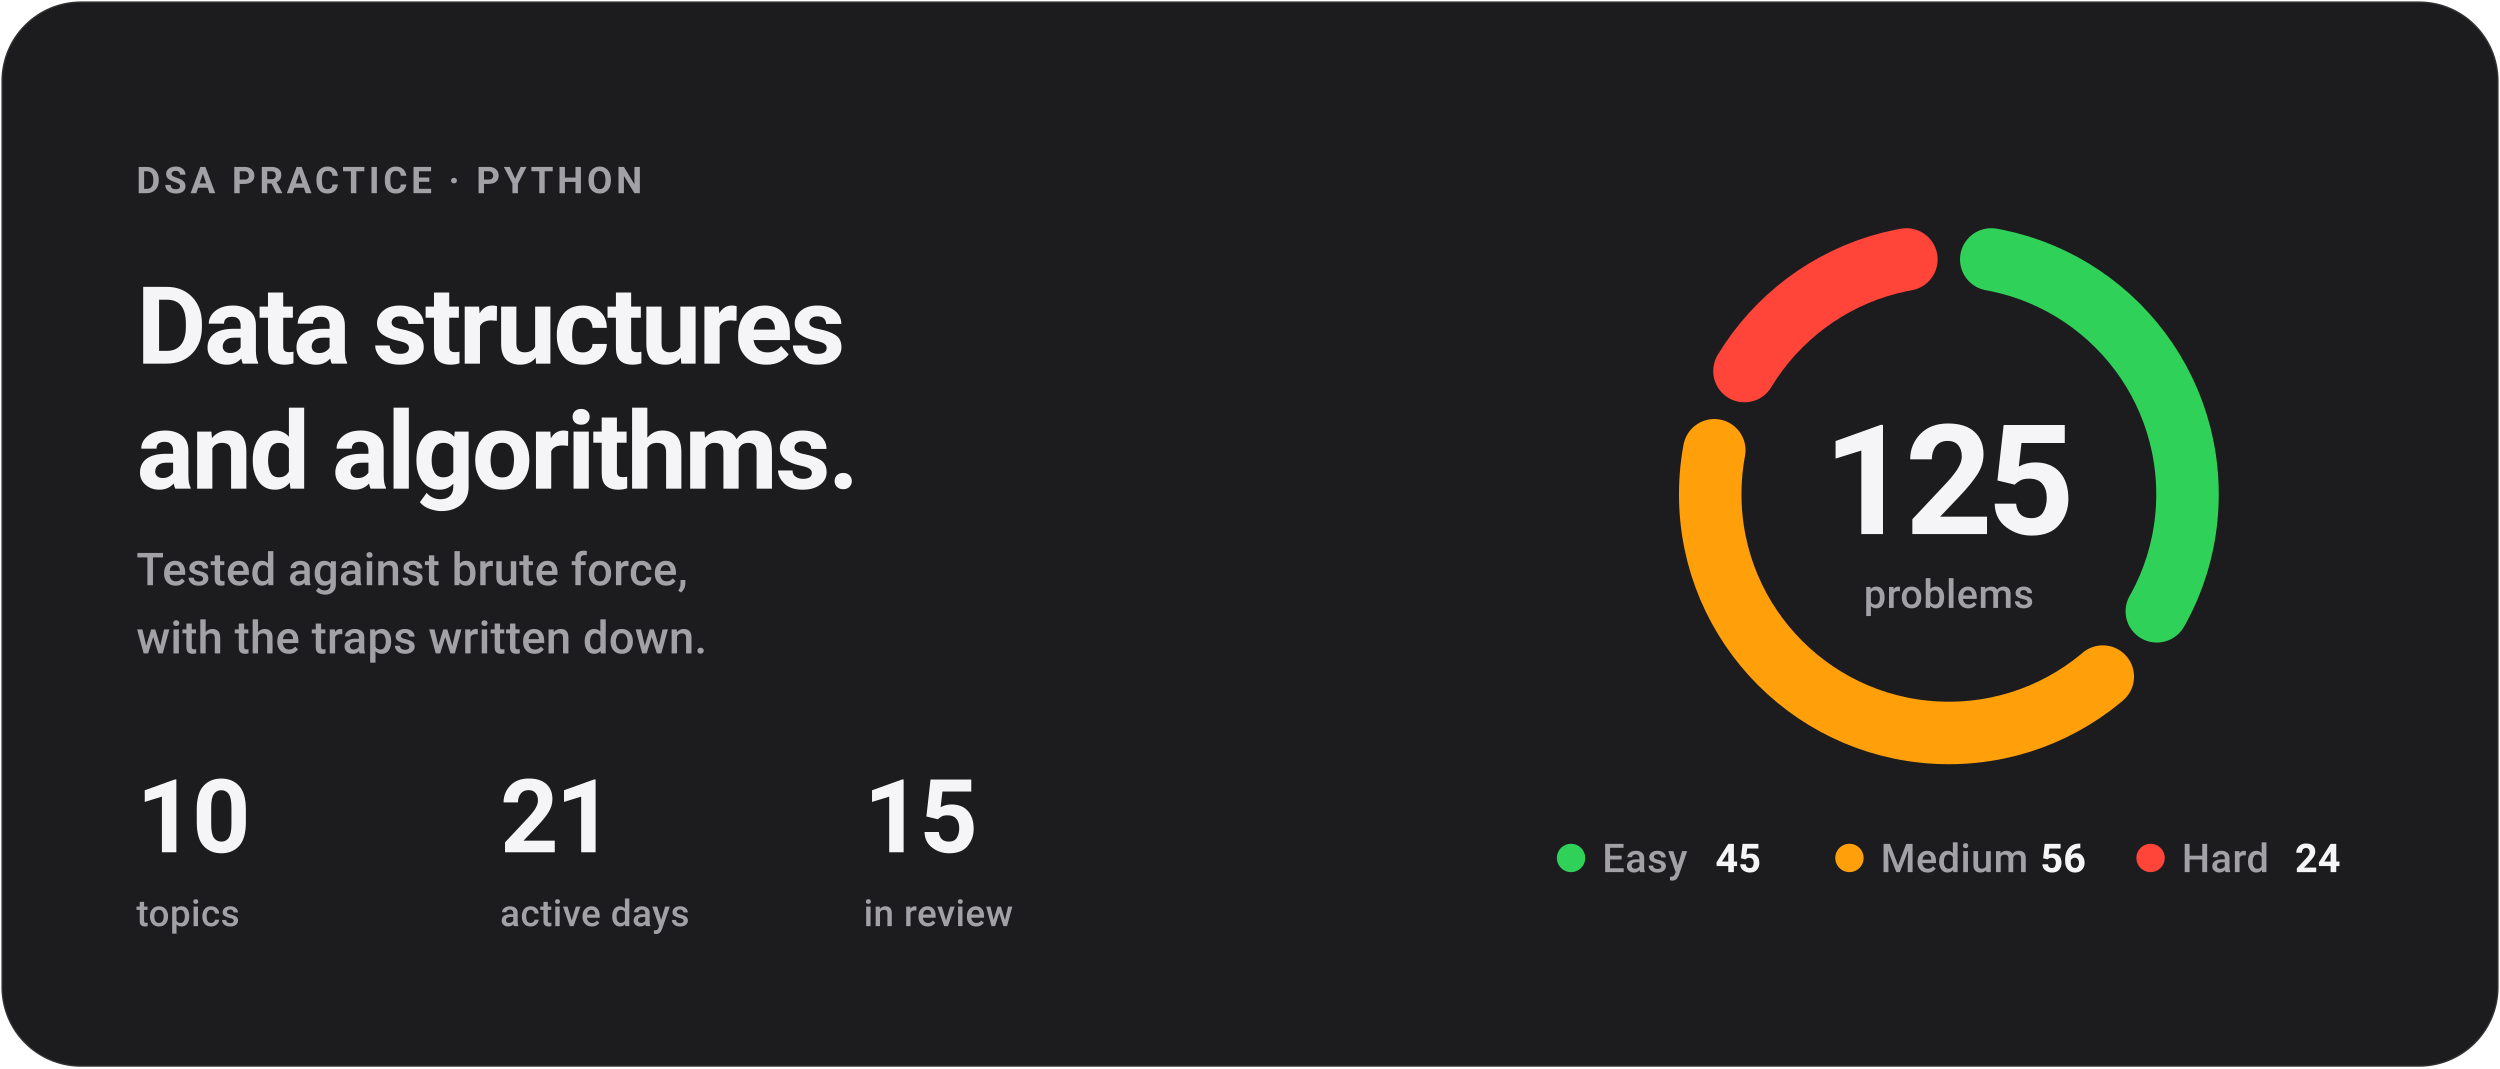
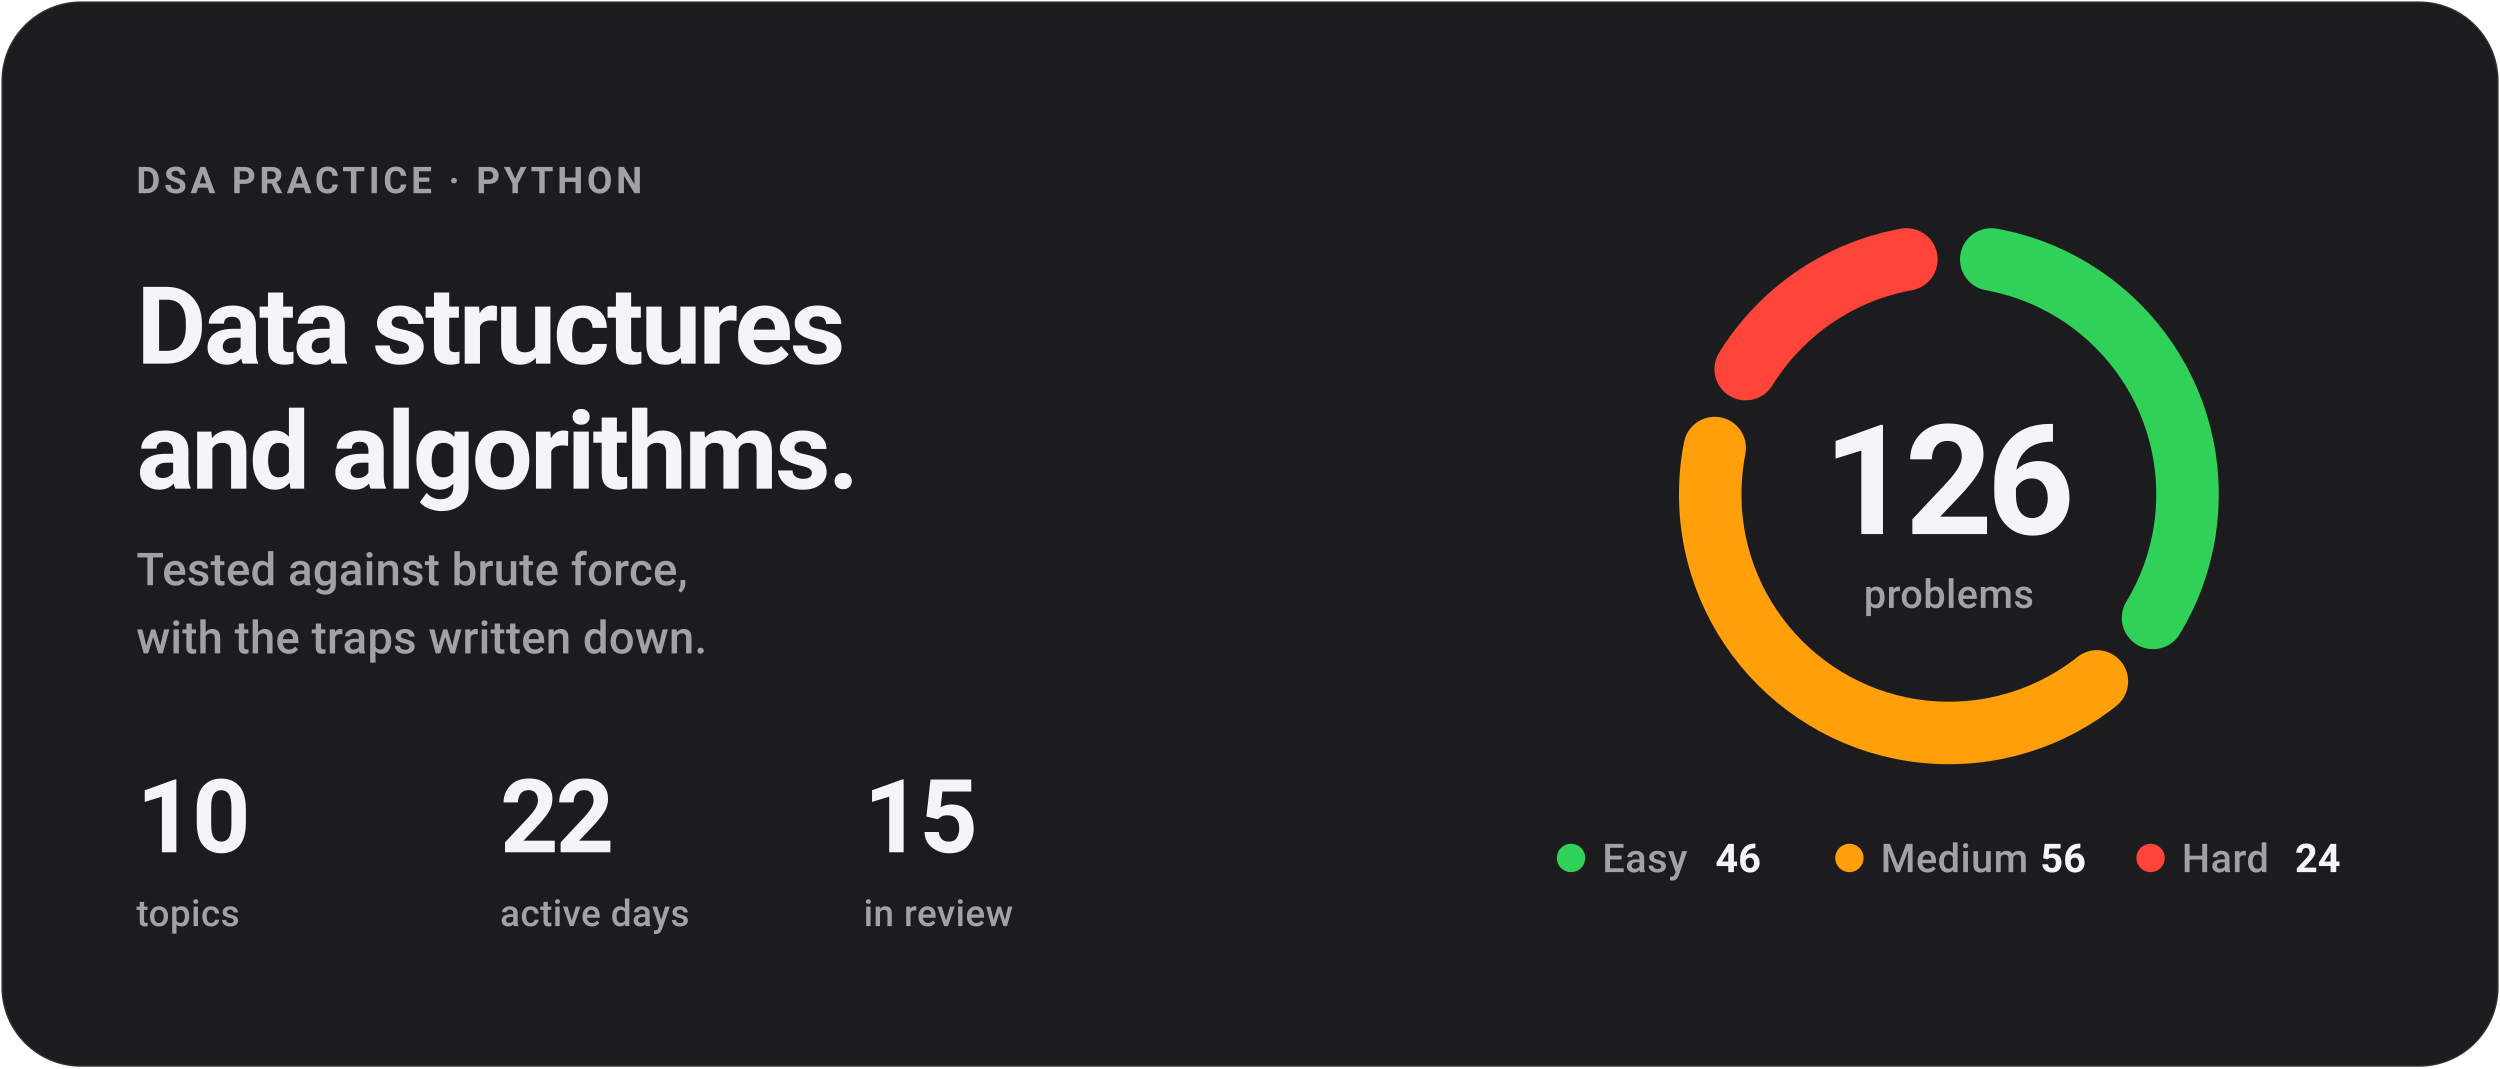
<svg xmlns="http://www.w3.org/2000/svg" width="880" height="376" viewBox="0 0 880 376" role="img" aria-labelledby="t d">
  <defs>
    <style>
text { font-family: -apple-system, BlinkMacSystemFont, "SF Pro Display", "SF Pro Text", "Segoe UI Variable Display", "Segoe UI", system-ui, Roboto, Helvetica, Arial, sans-serif; }
.num { font-variant-numeric: tabular-nums; }
@keyframes grow { from { transform: scaleX(0); } to { transform: scaleX(1); } }
@keyframes rise { from { transform: scaleY(0); } to { transform: scaleY(1); } }
@keyframes pop { from { opacity: 0; transform: scale(.92); } to { opacity: 1; transform: scale(1); } }
@keyframes fade { from { opacity: 0; transform: translateY(6px); } to { opacity: 1; transform: translateY(0); } }
.grow { transform-box: fill-box; transform-origin: 0% 50%; animation: grow .8s cubic-bezier(.22,1,.36,1) both; }
.rise { transform-box: fill-box; transform-origin: 50% 100%; animation: rise .8s cubic-bezier(.22,1,.36,1) both; }
.pop { transform-box: fill-box; transform-origin: 50% 50%; animation: pop .8s cubic-bezier(.22,1,.36,1) both; }
.fade { animation: fade .7s cubic-bezier(.22,1,.36,1) both; }
@media (prefers-reduced-motion: reduce) { .grow, .rise, .pop { transform-box: fill-box; transform-origin: 50% 50%; animation: pop .8s cubic-bezier(.22,1,.36,1) both; }
.fade { animation: none; } }
</style>
    <linearGradient id="acc" x1="0" y1="0" x2="1" y2="0">
      <stop offset="0" stop-color="#0A84FF" />
      <stop offset="1" stop-color="#64D2FF" />
    </linearGradient>
    <linearGradient id="accv" x1="0" y1="1" x2="0" y2="0">
      <stop offset="0" stop-color="#0A84FF" />
      <stop offset="1" stop-color="#64D2FF" />
    </linearGradient>
  </defs>
  <rect x="0.5" y="0.5" width="879" height="375" rx="28" fill="#1C1C1E" stroke="rgba(255,255,255,0.10)" />
  <text x="48" y="68" font-size="13" font-weight="600" fill="#A1A1A6" text-anchor="start" letter-spacing="0.1em">DSA PRACTICE  ·  PYTHON</text>
  <text x="48" y="128" font-size="38" font-weight="700" fill="#F5F5F7" text-anchor="start" letter-spacing="-0.025em" class="fade" style="animation-delay:0ms">Data structures</text>
  <text x="48" y="172" font-size="38" font-weight="700" fill="#F5F5F7" text-anchor="start" letter-spacing="-0.025em" class="fade" style="animation-delay:40ms">and algorithms.</text>
  <text x="48" y="206" font-size="16" font-weight="500" fill="#A1A1A6" text-anchor="start" letter-spacing="0.005em" class="fade" style="animation-delay:80ms">Tested against brute force,</text>
  <text x="48" y="230" font-size="16" font-weight="500" fill="#A1A1A6" text-anchor="start" letter-spacing="0.005em" class="fade" style="animation-delay:100ms">with the traps written down.</text>
  <text x="48" y="300" font-size="36" font-weight="650" fill="#F5F5F7" text-anchor="start" letter-spacing="-0.03em" class="num fade" style="animation-delay:140ms">10</text>
  <text x="48" y="326" font-size="13" font-weight="500" fill="#A1A1A6" text-anchor="start" letter-spacing="0.01em" class="fade" style="animation-delay:160ms">topics</text>
-   <text x="176" y="300" font-size="36" font-weight="650" fill="#F5F5F7" text-anchor="start" letter-spacing="-0.03em" class="num fade" style="animation-delay:200ms">21</text>
+   <text x="176" y="300" font-size="36" font-weight="650" fill="#F5F5F7" text-anchor="start" letter-spacing="-0.03em" class="num fade" style="animation-delay:200ms">22</text>
  <text x="176" y="326" font-size="13" font-weight="500" fill="#A1A1A6" text-anchor="start" letter-spacing="0.01em" class="fade" style="animation-delay:220ms">active days</text>
  <text x="304" y="300" font-size="36" font-weight="650" fill="#F5F5F7" text-anchor="start" letter-spacing="-0.03em" class="num fade" style="animation-delay:260ms">15</text>
  <text x="304" y="326" font-size="13" font-weight="500" fill="#A1A1A6" text-anchor="start" letter-spacing="0.01em" class="fade" style="animation-delay:280ms">in review</text>
  <g class="pop" style="animation-delay:80ms">
-     <circle cx="686" cy="174" r="84" fill="none" stroke="#30D158" stroke-width="22" stroke-linecap="round" stroke-dasharray="160.00 527.79" stroke-dashoffset="-15.00" transform="rotate(-90 686 174)" />
-     <circle cx="686" cy="174" r="84" fill="none" stroke="#FF9F0A" stroke-width="22" stroke-linecap="round" stroke-dasharray="206.45 527.79" stroke-dashoffset="-205.00" transform="rotate(-90 686 174)" />
-     <circle cx="686" cy="174" r="84" fill="none" stroke="#FF453A" stroke-width="22" stroke-linecap="round" stroke-dasharray="71.34 527.79" stroke-dashoffset="-441.45" transform="rotate(-90 686 174)" />
+     <circle cx="686" cy="174" r="84" fill="none" stroke="#30D158" stroke-width="22" stroke-linecap="round" stroke-dasharray="162.68 527.79" stroke-dashoffset="-15.00" transform="rotate(-90 686 174)" />
+     <circle cx="686" cy="174" r="84" fill="none" stroke="#FF9F0A" stroke-width="22" stroke-linecap="round" stroke-dasharray="204.57 527.79" stroke-dashoffset="-207.68" transform="rotate(-90 686 174)" />
+     <circle cx="686" cy="174" r="84" fill="none" stroke="#FF453A" stroke-width="22" stroke-linecap="round" stroke-dasharray="70.53 527.79" stroke-dashoffset="-442.26" transform="rotate(-90 686 174)" />
  </g>
-   <text x="686" y="188" font-size="54" font-weight="700" fill="#F5F5F7" text-anchor="middle" letter-spacing="-0.04em" class="num fade" style="animation-delay:0ms">125</text>
+   <text x="686" y="188" font-size="54" font-weight="700" fill="#F5F5F7" text-anchor="middle" letter-spacing="-0.04em" class="num fade" style="animation-delay:0ms">126</text>
  <text x="686" y="214" font-size="14" font-weight="500" fill="#A1A1A6" text-anchor="middle" letter-spacing="0.01em" class="fade" style="animation-delay:60ms">problems</text>
  <circle cx="553" cy="302" r="5" fill="#30D158" />
  <text x="564" y="307" font-size="14" font-weight="500" fill="#A1A1A6" text-anchor="start" letter-spacing="0.01em">Easy</text>
-   <text x="603.8" y="307" font-size="14" font-weight="650" fill="#F5F5F7" text-anchor="start" letter-spacing="0.0em" class="num">45</text>
+   <text x="603.8" y="307" font-size="14" font-weight="650" fill="#F5F5F7" text-anchor="start" letter-spacing="0.0em" class="num">46</text>
  <circle cx="651" cy="302" r="5" fill="#FF9F0A" />
  <text x="662" y="307" font-size="14" font-weight="500" fill="#A1A1A6" text-anchor="start" letter-spacing="0.01em">Medium</text>
  <text x="718.2" y="307" font-size="14" font-weight="650" fill="#F5F5F7" text-anchor="start" letter-spacing="0.0em" class="num">56</text>
  <circle cx="757" cy="302" r="5" fill="#FF453A" />
  <text x="768" y="307" font-size="14" font-weight="500" fill="#A1A1A6" text-anchor="start" letter-spacing="0.01em">Hard</text>
  <text x="807.8" y="307" font-size="14" font-weight="650" fill="#F5F5F7" text-anchor="start" letter-spacing="0.0em" class="num">24</text>
</svg>
